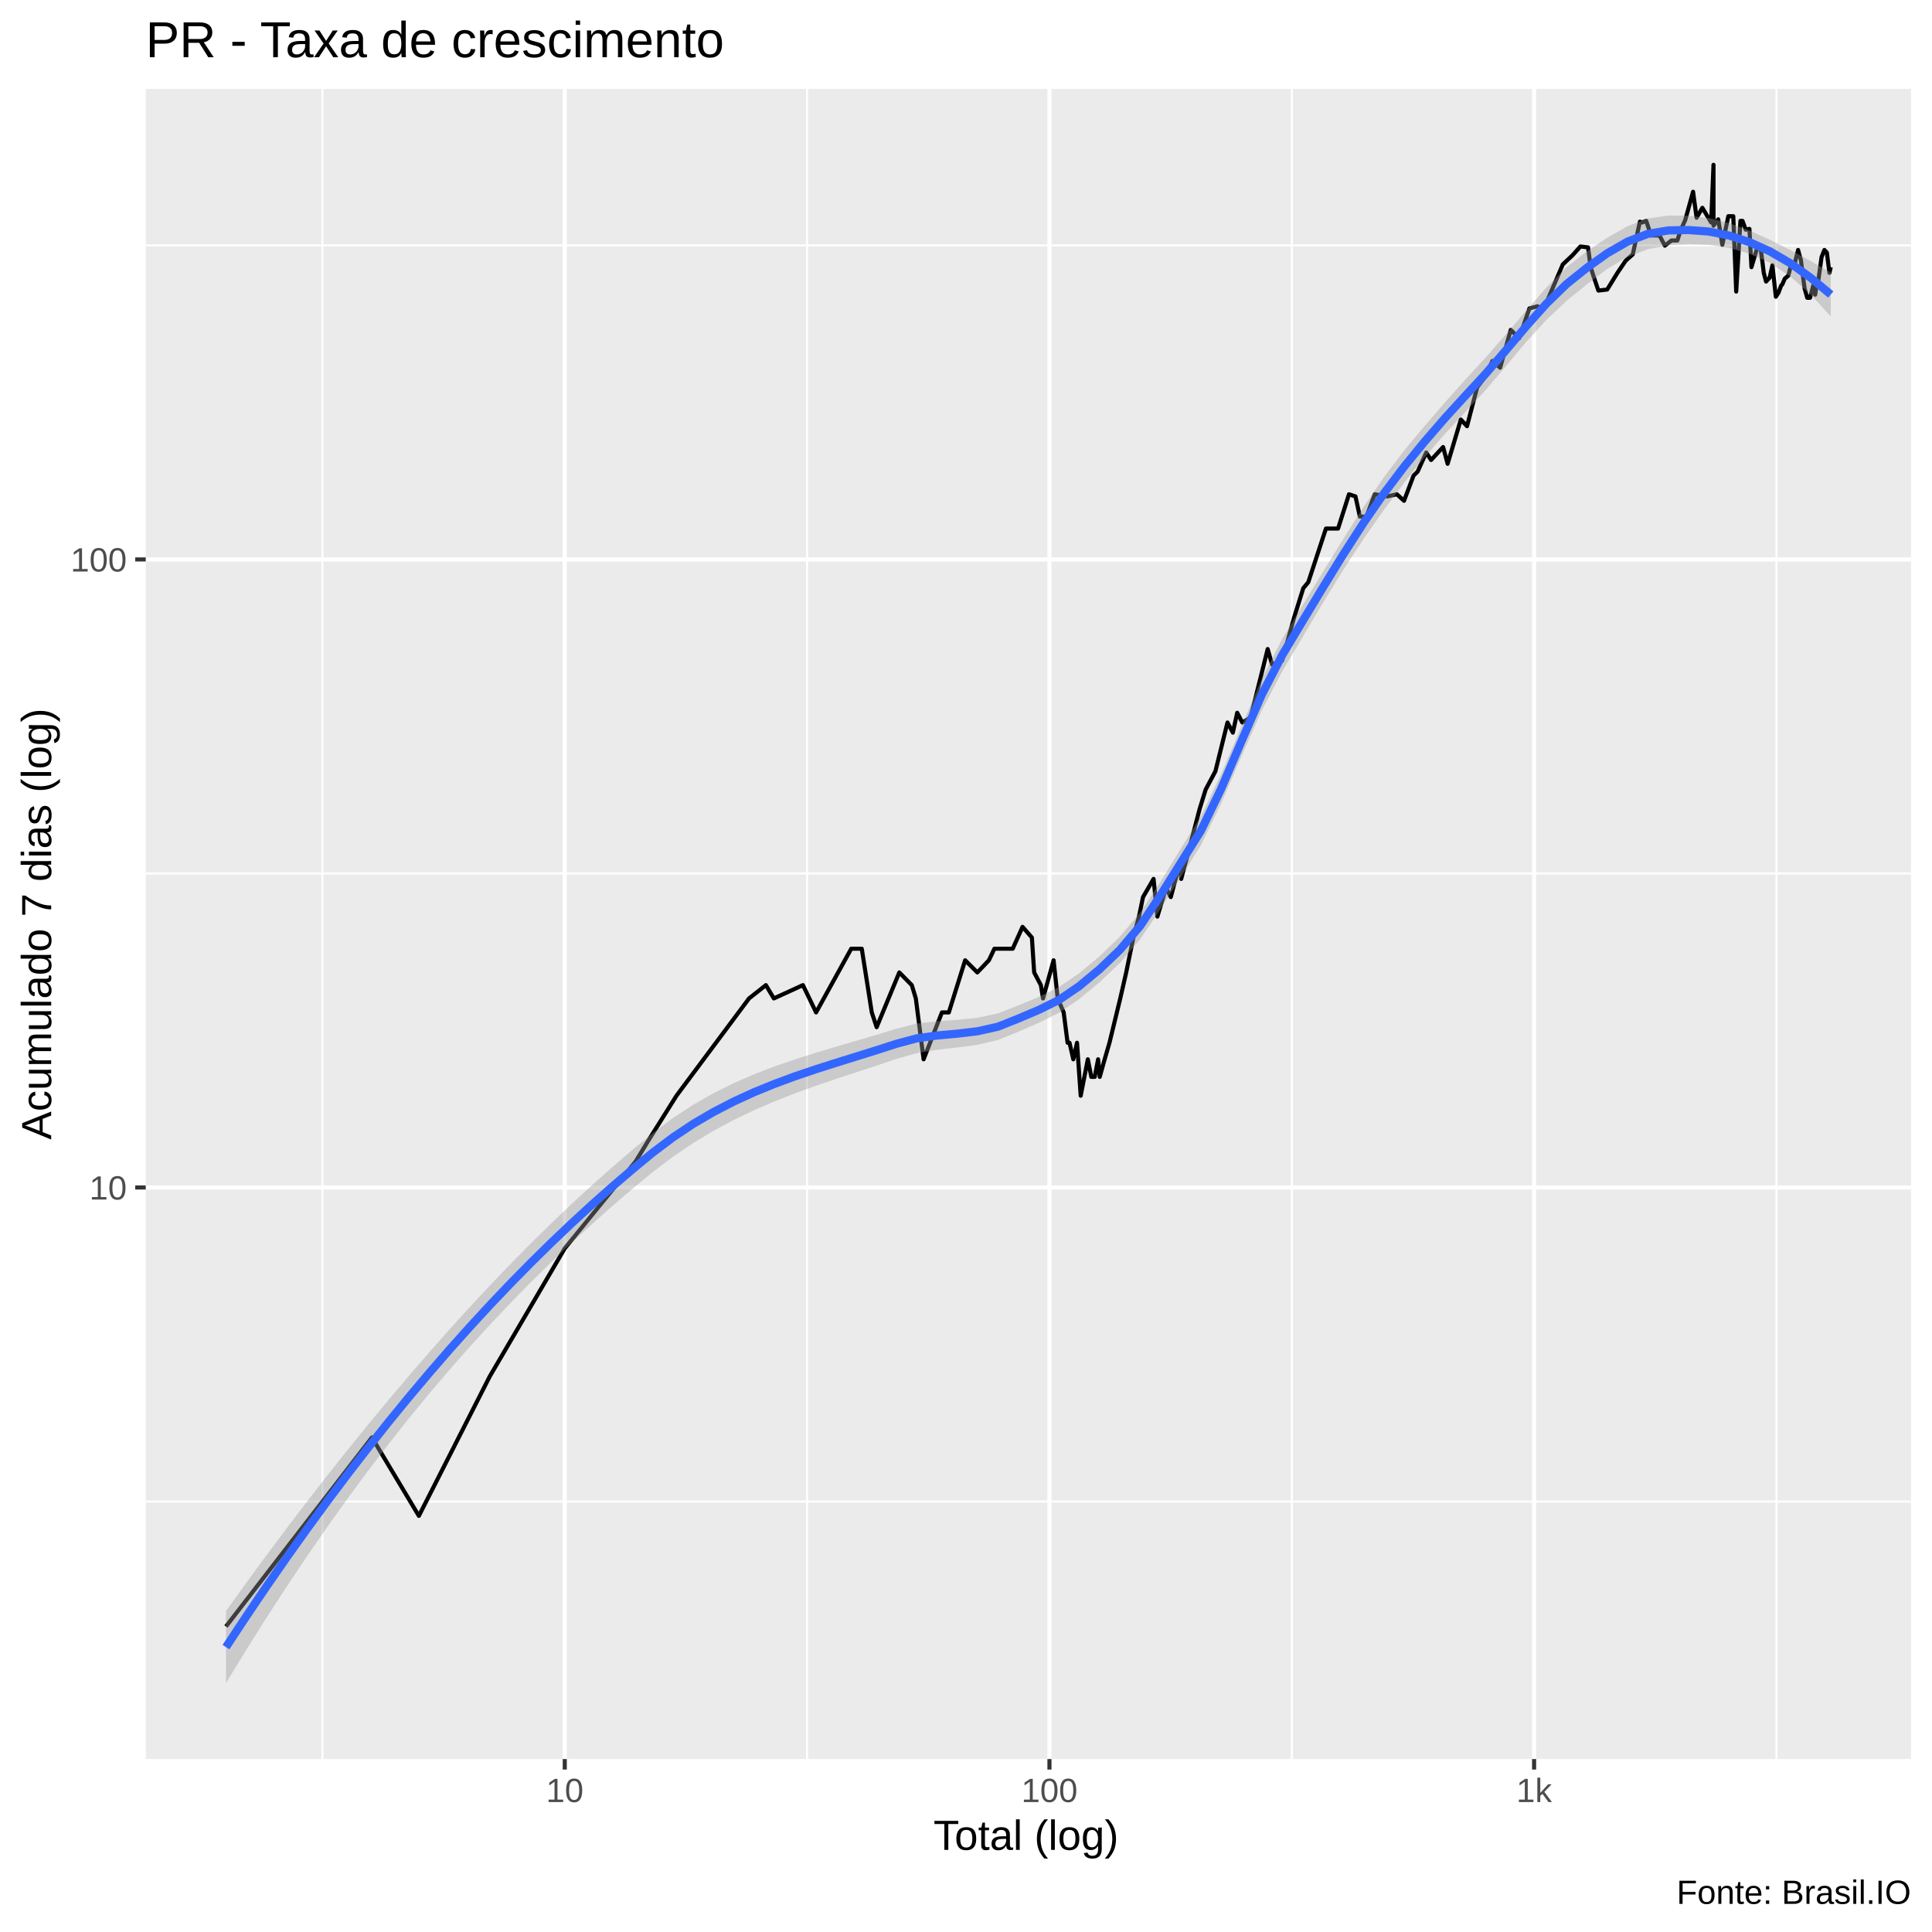
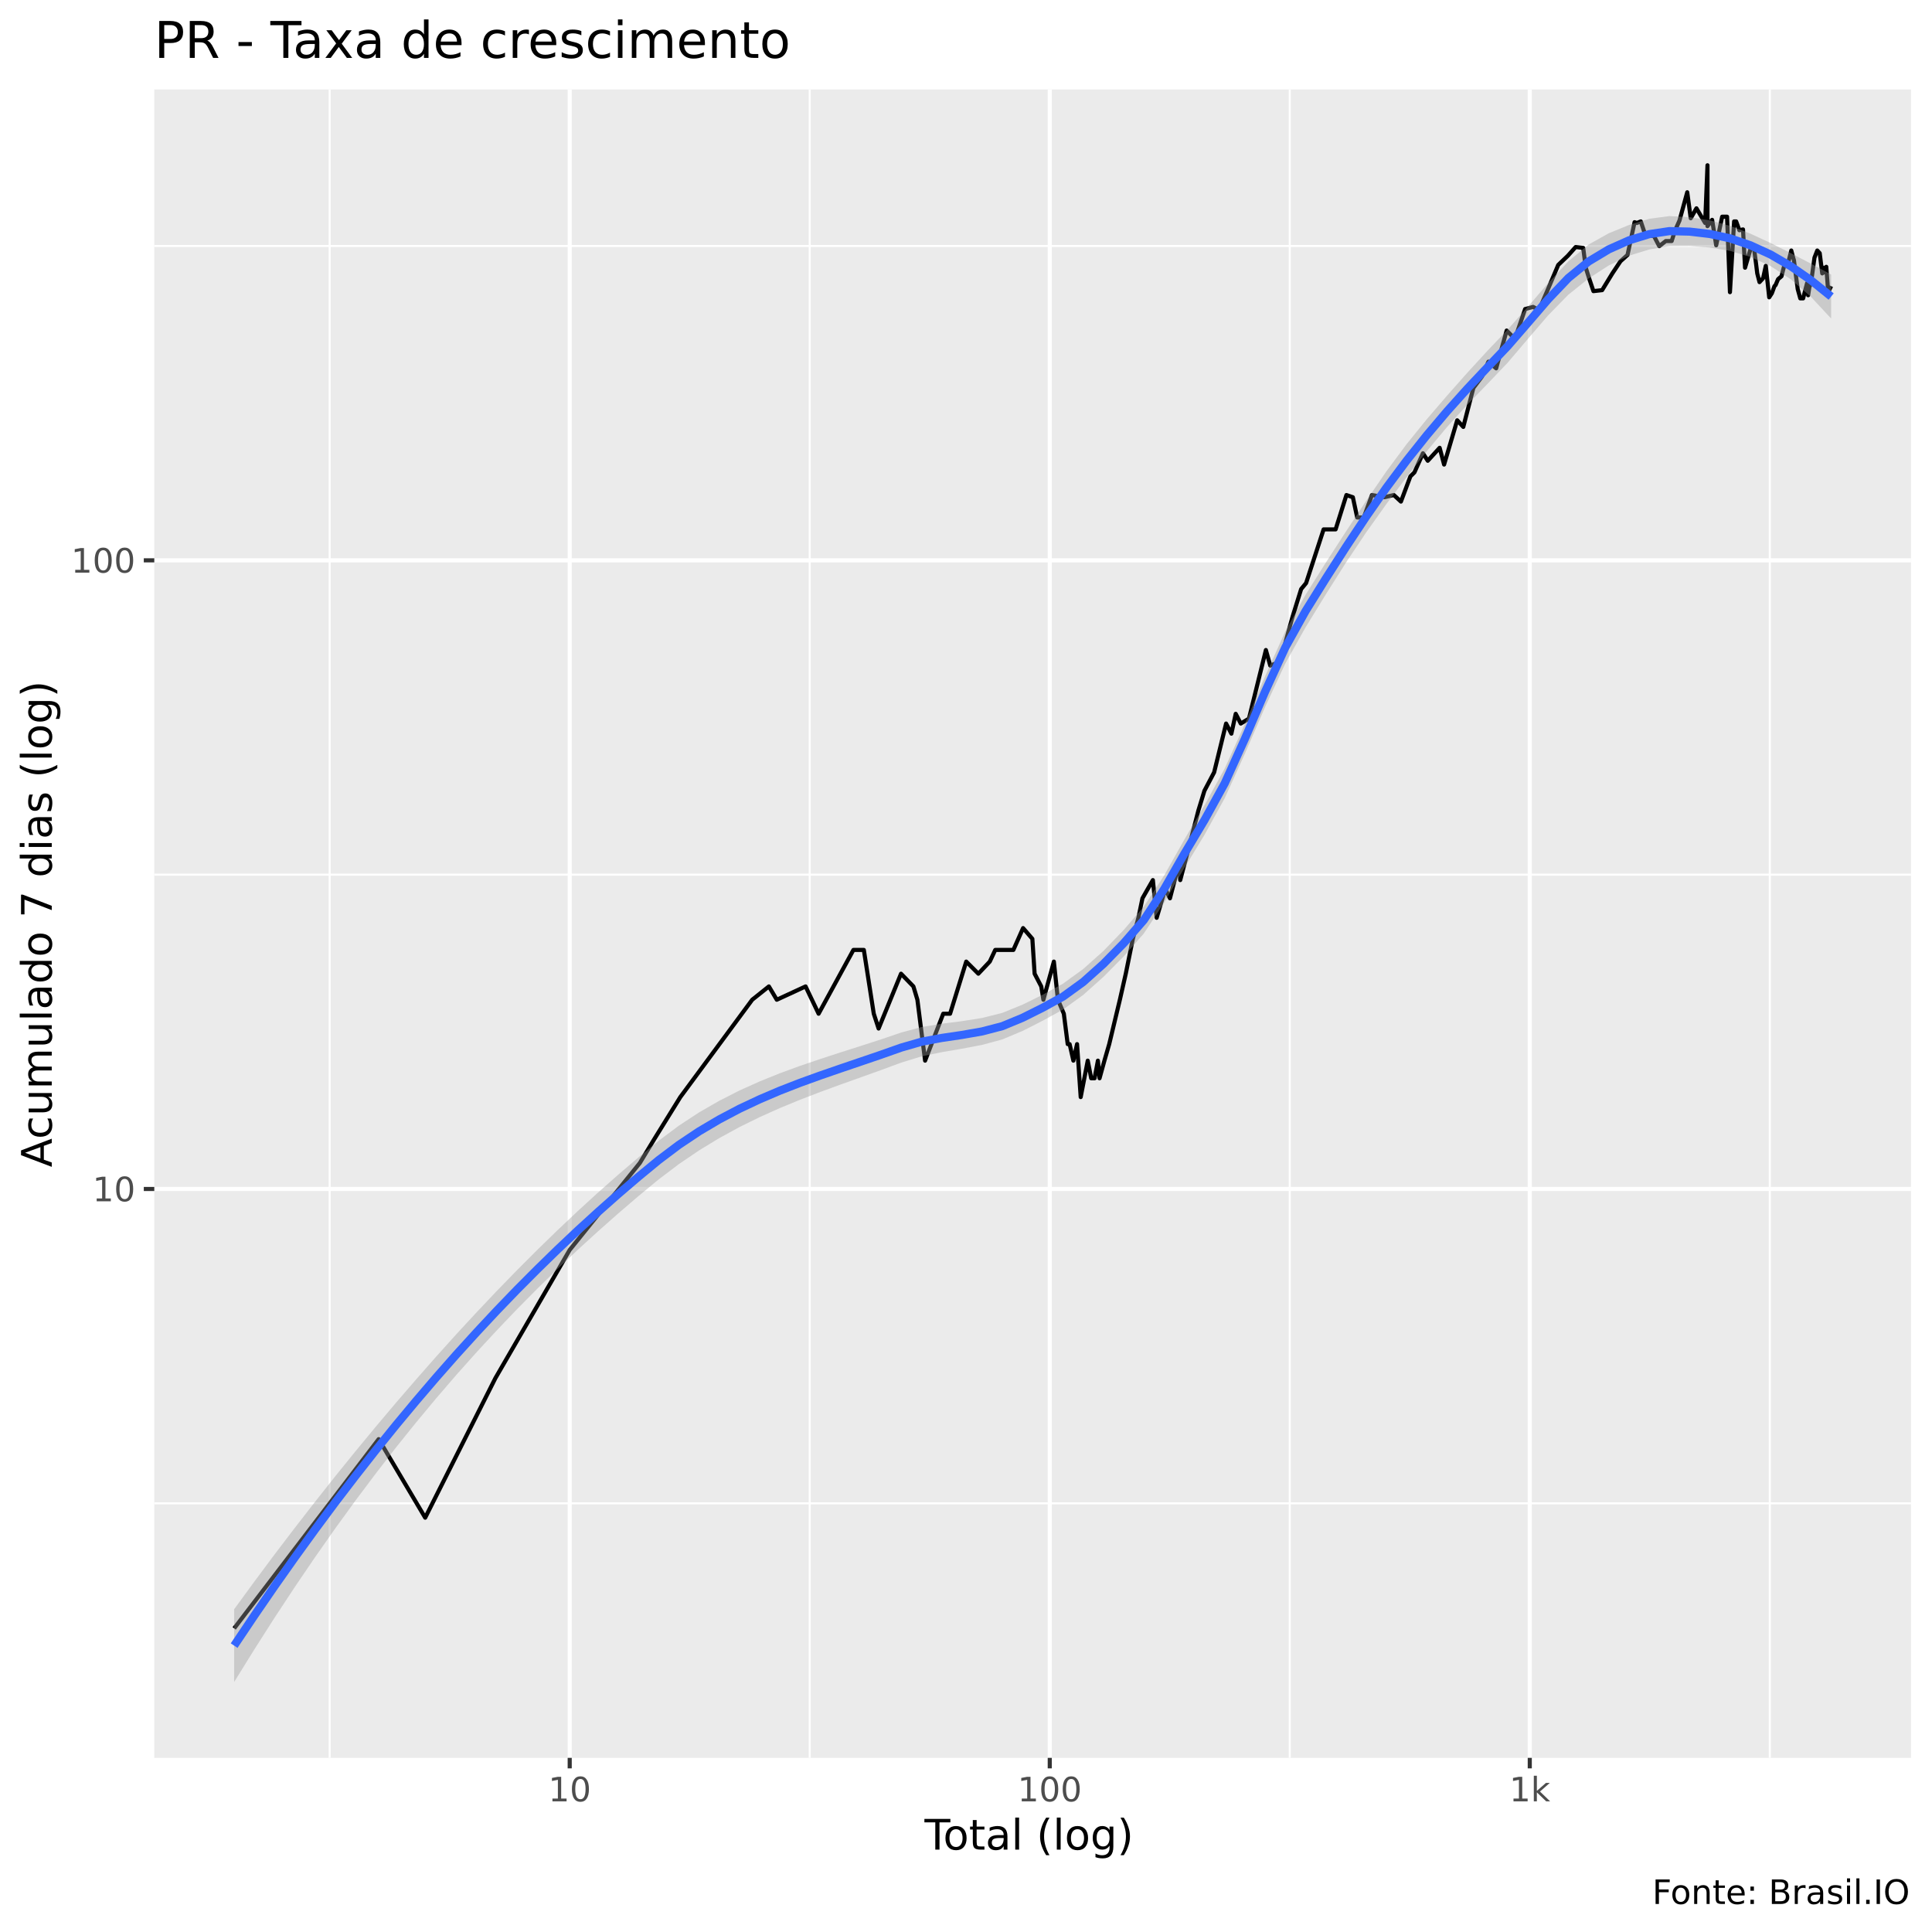
<svg xmlns="http://www.w3.org/2000/svg" viewBox="0 0 504.00 504.00">
  <defs>
    <style type="text/css">
    line, polyline, polygon, path, rect, circle {
      fill: none;
      stroke: #000000;
      stroke-linecap: round;
      stroke-linejoin: round;
      stroke-miterlimit: 10.00;
    }
  </style>
  </defs>
  <rect width="100%" height="100%" style="stroke: none; fill: #FFFFFF;" />
-   <rect x="-0" y="0.00" width="504.00" height="504.00" style="stroke-width: 1.07; stroke: #FFFFFF; fill: #FFFFFF;" />
+   <rect x="0" y="0.00" width="504.00" height="504.00" style="stroke-width: 1.07; stroke: #FFFFFF; fill: #FFFFFF;" />
  <defs>
-     <clipPath id="cpMzguMDJ8NDk4LjUyfDQ1OC44OHwyMy4xOQ==">
-       <rect x="38.02" y="23.19" width="460.50" height="435.69" />
+     <clipPath id="cpNDAuMjV8NDk4LjUyfDQ1OC41N3wyMy4zMw==">
+       <rect x="40.25" y="23.33" width="458.27" height="435.24" />
    </clipPath>
  </defs>
-   <rect x="38.02" y="23.19" width="460.50" height="435.69" style="stroke-width: 1.07; stroke: none; fill: #EBEBEB;" clip-path="url(#cpMzguMDJ8NDk4LjUyfDQ1OC44OHwyMy4xOQ==)" />
-   <polyline points="38.02,391.70 498.52,391.70 " style="stroke-width: 0.53; stroke: #FFFFFF; stroke-linecap: butt;" clip-path="url(#cpMzguMDJ8NDk4LjUyfDQ1OC44OHwyMy4xOQ==)" />
-   <polyline points="38.02,227.86 498.52,227.86 " style="stroke-width: 0.53; stroke: #FFFFFF; stroke-linecap: butt;" clip-path="url(#cpMzguMDJ8NDk4LjUyfDQ1OC44OHwyMy4xOQ==)" />
-   <polyline points="38.02,64.02 498.52,64.02 " style="stroke-width: 0.53; stroke: #FFFFFF; stroke-linecap: butt;" clip-path="url(#cpMzguMDJ8NDk4LjUyfDQ1OC44OHwyMy4xOQ==)" />
-   <polyline points="84.11,458.88 84.11,23.19 " style="stroke-width: 0.53; stroke: #FFFFFF; stroke-linecap: butt;" clip-path="url(#cpMzguMDJ8NDk4LjUyfDQ1OC44OHwyMy4xOQ==)" />
-   <polyline points="210.55,458.88 210.55,23.19 " style="stroke-width: 0.53; stroke: #FFFFFF; stroke-linecap: butt;" clip-path="url(#cpMzguMDJ8NDk4LjUyfDQ1OC44OHwyMy4xOQ==)" />
-   <polyline points="336.99,458.88 336.99,23.19 " style="stroke-width: 0.53; stroke: #FFFFFF; stroke-linecap: butt;" clip-path="url(#cpMzguMDJ8NDk4LjUyfDQ1OC44OHwyMy4xOQ==)" />
-   <polyline points="463.42,458.88 463.42,23.19 " style="stroke-width: 0.53; stroke: #FFFFFF; stroke-linecap: butt;" clip-path="url(#cpMzguMDJ8NDk4LjUyfDQ1OC44OHwyMy4xOQ==)" />
-   <polyline points="38.02,309.78 498.52,309.78 " style="stroke-width: 1.07; stroke: #FFFFFF; stroke-linecap: butt;" clip-path="url(#cpMzguMDJ8NDk4LjUyfDQ1OC44OHwyMy4xOQ==)" />
-   <polyline points="38.02,145.94 498.52,145.94 " style="stroke-width: 1.07; stroke: #FFFFFF; stroke-linecap: butt;" clip-path="url(#cpMzguMDJ8NDk4LjUyfDQ1OC44OHwyMy4xOQ==)" />
-   <polyline points="147.33,458.88 147.33,23.19 " style="stroke-width: 1.07; stroke: #FFFFFF; stroke-linecap: butt;" clip-path="url(#cpMzguMDJ8NDk4LjUyfDQ1OC44OHwyMy4xOQ==)" />
-   <polyline points="273.77,458.88 273.77,23.19 " style="stroke-width: 1.07; stroke: #FFFFFF; stroke-linecap: butt;" clip-path="url(#cpMzguMDJ8NDk4LjUyfDQ1OC44OHwyMy4xOQ==)" />
-   <polyline points="400.20,458.88 400.20,23.19 " style="stroke-width: 1.07; stroke: #FFFFFF; stroke-linecap: butt;" clip-path="url(#cpMzguMDJ8NDk4LjUyfDQ1OC44OHwyMy4xOQ==)" />
-   <polyline points="58.95,424.30 58.95,424.30 58.95,424.30 81.22,395.45 81.22,395.45 81.22,395.45 97.02,374.98 109.27,395.45 127.74,359.10 147.33,325.66 165.81,303.00 169.59,296.81 176.47,285.84 195.40,260.46 199.80,256.99 201.87,260.46 209.46,256.99 212.89,264.11 222.06,247.49 224.81,247.49 227.42,264.11 228.69,267.96 234.60,253.68 237.86,256.99 238.91,260.46 240.94,276.34 245.72,264.11 247.52,264.11 251.78,250.51 254.96,253.68 257.97,250.51 259.41,247.49 260.82,247.49 264.19,247.49 266.75,241.79 269.19,244.58 269.78,253.68 271.53,256.99 272.09,260.46 274.85,250.51 275.92,260.46 277.48,264.11 278.50,272.02 279.00,272.02 279.99,276.34 280.96,272.02 281.92,285.84 283.78,276.34 284.69,280.93 285.58,280.93 286.46,276.34 286.89,280.93 288.17,276.34 289.43,272.02 292.24,260.46 293.79,253.68 295.66,244.58 297.12,239.11 298.18,234.02 299.58,231.61 300.93,229.28 301.93,239.11 304.18,231.61 305.43,234.02 307.84,224.83 308.14,229.28 310.44,220.64 312.92,211.14 314.51,205.99 317.06,201.20 320.21,188.48 321.61,191.12 322.75,185.94 324.08,188.48 326.23,187.20 330.70,169.32 331.85,173.38 334.46,172.35 337.64,160.94 339.99,153.44 341.29,151.88 345.90,137.88 349.06,137.88 351.91,128.94 353.60,129.50 354.75,134.77 356.48,134.77 358.63,128.94 361.92,129.50 364.40,128.94 366.27,130.64 368.76,124.06 369.82,123.03 372.06,118.05 373.33,120.00 376.46,116.62 377.64,120.99 381.09,109.45 382.70,111.18 385.35,101.03 387.61,98.06 389.31,94.18 391.34,95.92 394.11,86.06 396.28,88.24 398.98,80.46 401.08,79.90 402.62,80.75 404.89,75.53 407.69,68.97 410.22,66.60 412.28,64.30 414.27,64.53 414.95,69.70 415.74,72.18 416.97,75.80 419.27,75.53 421.95,71.17 424.09,68.01 425.94,66.36 427.80,57.83 428.40,58.04 429.44,57.62 430.71,61.42 432.91,61.42 434.31,64.08 436.02,62.74 437.57,62.74 438.40,60.13 439.62,57.42 441.67,50.02 442.59,56.80 444.09,54.21 446.39,58.04 447.00,42.99 447.00,58.87 448.23,57.21 449.30,63.85 450.87,56.40 452.16,56.40 452.92,76.06 454.03,57.62 454.56,57.62 455.41,59.92 456.37,59.71 456.90,69.70 458.50,64.30 459.20,64.08 459.81,68.73 460.11,71.17 460.71,73.45 461.65,72.43 462.37,69.21 463.26,77.41 463.97,76.33 464.65,74.48 464.94,74.22 465.60,72.68 466.51,71.92 467.39,68.49 468.19,68.73 469.07,65.21 469.57,67.07 469.79,67.77 470.19,70.93 470.77,75.27 471.45,77.68 472.19,77.68 473.23,73.71 473.52,76.87 473.84,74.74 474.27,73.71 475.19,67.07 475.93,65.21 476.57,65.90 477.24,71.17 477.59,69.70 " style="stroke-width: 1.07; stroke-linecap: butt;" clip-path="url(#cpMzguMDJ8NDk4LjUyfDQ1OC44OHwyMy4xOQ==)" />
-   <polygon points="58.95,420.28 64.25,412.90 69.55,405.67 74.85,398.58 80.15,391.63 85.45,384.81 90.75,378.14 96.05,371.60 101.35,365.20 106.65,358.94 111.95,352.81 117.24,346.83 122.54,340.99 127.84,335.31 133.14,329.77 138.44,324.40 143.74,319.19 149.04,314.14 154.34,309.26 159.64,304.55 164.94,300.00 170.24,295.64 175.54,291.67 180.83,288.20 186.13,285.18 191.43,282.55 196.73,280.24 202.03,278.20 207.33,276.37 212.63,274.69 217.93,273.10 223.23,271.55 228.53,269.99 233.83,268.36 239.13,267.03 244.43,266.40 249.72,266.04 255.02,265.50 260.32,264.37 265.62,262.30 270.92,260.10 276.22,257.51 281.52,253.89 286.82,249.49 292.12,244.36 297.42,238.09 302.72,230.06 308.02,221.41 313.31,212.87 318.61,201.86 323.91,189.35 329.21,176.99 334.51,166.62 339.81,157.88 345.11,149.20 350.41,140.61 355.71,132.25 361.01,124.47 366.31,117.52 371.61,111.14 376.90,105.03 382.20,99.08 387.50,93.32 392.80,87.29 398.10,81.07 403.40,75.00 408.70,69.68 414.00,65.54 419.30,62.00 424.60,58.99 429.90,56.99 435.20,56.22 440.49,56.28 445.79,56.90 451.09,58.21 456.39,60.15 461.69,62.54 466.99,65.20 472.29,68.05 477.59,71.09 477.59,82.57 472.29,76.77 466.99,72.09 461.69,68.59 456.39,66.19 451.09,64.69 445.79,63.90 440.49,63.74 435.20,63.99 429.90,65.01 424.60,67.02 419.30,70.13 414.00,74.15 408.70,78.46 403.40,83.45 398.10,89.26 392.80,95.57 387.50,101.83 382.20,107.54 376.90,113.23 371.61,119.32 366.31,125.93 361.01,133.02 355.71,140.58 350.41,148.67 345.11,157.27 339.81,166.19 334.51,175.10 329.21,185.23 323.91,197.18 318.61,209.47 313.31,220.43 308.02,228.83 302.72,237.15 297.42,245.04 292.12,251.25 286.82,256.25 281.52,260.63 276.22,264.24 270.92,266.86 265.62,269.16 260.32,271.30 255.02,272.55 249.72,273.26 244.43,273.85 239.13,274.73 233.83,276.24 228.53,278.03 223.23,279.77 217.93,281.51 212.63,283.32 207.33,285.24 202.03,287.32 196.73,289.61 191.43,292.15 186.13,294.99 180.83,298.18 175.54,301.77 170.24,305.79 164.94,310.17 159.64,314.71 154.34,319.41 149.04,324.28 143.74,329.32 138.44,334.54 133.14,339.95 127.84,345.55 122.54,351.35 117.24,357.36 111.95,363.59 106.65,370.04 101.35,376.73 96.05,383.65 90.75,390.82 85.45,398.23 80.15,405.89 74.85,413.81 69.55,421.97 64.25,430.40 58.95,439.07 " style="stroke-width: 0.00; stroke: none; fill: #999999; fill-opacity: 0.40;" clip-path="url(#cpMzguMDJ8NDk4LjUyfDQ1OC44OHwyMy4xOQ==)" />
-   <polyline points="58.95,420.28 64.25,412.90 69.55,405.67 74.85,398.58 80.15,391.63 85.45,384.81 90.75,378.14 96.05,371.60 101.35,365.20 106.65,358.94 111.95,352.81 117.24,346.83 122.54,340.99 127.84,335.31 133.14,329.77 138.44,324.40 143.74,319.19 149.04,314.14 154.34,309.26 159.64,304.55 164.94,300.00 170.24,295.64 175.54,291.67 180.83,288.20 186.13,285.18 191.43,282.55 196.73,280.24 202.03,278.20 207.33,276.37 212.63,274.69 217.93,273.10 223.23,271.55 228.53,269.99 233.83,268.36 239.13,267.03 244.43,266.40 249.72,266.04 255.02,265.50 260.32,264.37 265.62,262.30 270.92,260.10 276.22,257.51 281.52,253.89 286.82,249.49 292.12,244.36 297.42,238.09 302.72,230.06 308.02,221.41 313.31,212.87 318.61,201.86 323.91,189.35 329.21,176.99 334.51,166.62 339.81,157.88 345.11,149.20 350.41,140.61 355.71,132.25 361.01,124.47 366.31,117.52 371.61,111.14 376.90,105.03 382.20,99.08 387.50,93.32 392.80,87.29 398.10,81.07 403.40,75.00 408.70,69.68 414.00,65.54 419.30,62.00 424.60,58.99 429.90,56.99 435.20,56.22 440.49,56.28 445.79,56.90 451.09,58.21 456.39,60.15 461.69,62.54 466.99,65.20 472.29,68.05 477.59,71.09 " style="stroke-width: 2.13; stroke: none;" clip-path="url(#cpMzguMDJ8NDk4LjUyfDQ1OC44OHwyMy4xOQ==)" />
-   <polyline points="477.59,82.57 472.29,76.77 466.99,72.09 461.69,68.59 456.39,66.19 451.09,64.69 445.79,63.90 440.49,63.74 435.20,63.99 429.90,65.01 424.60,67.02 419.30,70.13 414.00,74.15 408.70,78.46 403.40,83.45 398.10,89.26 392.80,95.57 387.50,101.83 382.20,107.54 376.90,113.23 371.61,119.32 366.31,125.93 361.01,133.02 355.71,140.58 350.41,148.67 345.11,157.27 339.81,166.19 334.51,175.10 329.21,185.23 323.91,197.18 318.61,209.47 313.31,220.43 308.02,228.83 302.72,237.15 297.42,245.04 292.12,251.25 286.82,256.25 281.52,260.63 276.22,264.24 270.92,266.86 265.62,269.16 260.32,271.30 255.02,272.55 249.72,273.26 244.43,273.85 239.13,274.73 233.83,276.24 228.53,278.03 223.23,279.77 217.93,281.51 212.63,283.32 207.33,285.24 202.03,287.32 196.73,289.61 191.43,292.15 186.13,294.99 180.83,298.18 175.54,301.77 170.24,305.79 164.94,310.17 159.64,314.71 154.34,319.41 149.04,324.28 143.74,329.32 138.44,334.54 133.14,339.95 127.84,345.55 122.54,351.35 117.24,357.36 111.95,363.59 106.65,370.04 101.35,376.73 96.05,383.65 90.75,390.82 85.45,398.23 80.15,405.89 74.85,413.81 69.55,421.97 64.25,430.40 58.95,439.07 " style="stroke-width: 2.13; stroke: none;" clip-path="url(#cpMzguMDJ8NDk4LjUyfDQ1OC44OHwyMy4xOQ==)" />
-   <polyline points="58.95,429.68 64.25,421.65 69.55,413.82 74.85,406.19 80.15,398.76 85.45,391.52 90.75,384.48 96.05,377.63 101.35,370.96 106.65,364.49 111.95,358.20 117.24,352.10 122.54,346.17 127.84,340.43 133.14,334.86 138.44,329.47 143.74,324.25 149.04,319.21 154.34,314.33 159.64,309.63 164.94,305.09 170.24,300.71 175.54,296.72 180.83,293.19 186.13,290.09 191.43,287.35 196.73,284.92 202.03,282.76 207.33,280.80 212.63,279.00 217.93,277.31 223.23,275.66 228.53,274.01 233.83,272.30 239.13,270.88 244.43,270.13 249.72,269.65 255.02,269.02 260.32,267.84 265.62,265.73 270.92,263.48 276.22,260.88 281.52,257.26 286.82,252.87 292.12,247.81 297.42,241.57 302.72,233.60 308.02,225.12 313.31,216.65 318.61,205.67 323.91,193.26 329.21,181.11 334.51,170.86 339.81,162.04 345.11,153.24 350.41,144.64 355.71,136.41 361.01,128.74 366.31,121.73 371.61,115.23 376.90,109.13 382.20,103.31 387.50,97.57 392.80,91.43 398.10,85.16 403.40,79.23 408.70,74.07 414.00,69.84 419.30,66.06 424.60,63.01 429.90,61.00 435.20,60.11 440.49,60.01 445.79,60.40 451.09,61.45 456.39,63.17 461.69,65.56 466.99,68.64 472.29,72.41 477.59,76.83 " style="stroke-width: 2.13; stroke: #3366FF; stroke-linecap: butt;" clip-path="url(#cpMzguMDJ8NDk4LjUyfDQ1OC44OHwyMy4xOQ==)" />
+   <rect x="40.25" y="23.33" width="458.27" height="435.24" style="stroke-width: 1.07; stroke: none; fill: #EBEBEB;" clip-path="url(#cpNDAuMjV8NDk4LjUyfDQ1OC41N3wyMy4zMw==)" />
+   <polyline points="40.25,392.17 498.52,392.17 " style="stroke-width: 0.53; stroke: #FFFFFF; stroke-linecap: butt;" clip-path="url(#cpNDAuMjV8NDk4LjUyfDQ1OC41N3wyMy4zMw==)" />
+   <polyline points="40.25,228.17 498.52,228.17 " style="stroke-width: 0.53; stroke: #FFFFFF; stroke-linecap: butt;" clip-path="url(#cpNDAuMjV8NDk4LjUyfDQ1OC41N3wyMy4zMw==)" />
+   <polyline points="40.25,64.17 498.52,64.17 " style="stroke-width: 0.53; stroke: #FFFFFF; stroke-linecap: butt;" clip-path="url(#cpNDAuMjV8NDk4LjUyfDQ1OC41N3wyMy4zMw==)" />
+   <polyline points="86.00,458.57 86.00,23.33 " style="stroke-width: 0.53; stroke: #FFFFFF; stroke-linecap: butt;" clip-path="url(#cpNDAuMjV8NDk4LjUyfDQ1OC41N3wyMy4zMw==)" />
+   <polyline points="211.23,458.57 211.23,23.33 " style="stroke-width: 0.53; stroke: #FFFFFF; stroke-linecap: butt;" clip-path="url(#cpNDAuMjV8NDk4LjUyfDQ1OC41N3wyMy4zMw==)" />
+   <polyline points="336.46,458.57 336.46,23.33 " style="stroke-width: 0.53; stroke: #FFFFFF; stroke-linecap: butt;" clip-path="url(#cpNDAuMjV8NDk4LjUyfDQ1OC41N3wyMy4zMw==)" />
+   <polyline points="461.69,458.57 461.69,23.33 " style="stroke-width: 0.53; stroke: #FFFFFF; stroke-linecap: butt;" clip-path="url(#cpNDAuMjV8NDk4LjUyfDQ1OC41N3wyMy4zMw==)" />
+   <polyline points="40.25,310.17 498.52,310.17 " style="stroke-width: 1.07; stroke: #FFFFFF; stroke-linecap: butt;" clip-path="url(#cpNDAuMjV8NDk4LjUyfDQ1OC41N3wyMy4zMw==)" />
+   <polyline points="40.25,146.17 498.52,146.17 " style="stroke-width: 1.07; stroke: #FFFFFF; stroke-linecap: butt;" clip-path="url(#cpNDAuMjV8NDk4LjUyfDQ1OC41N3wyMy4zMw==)" />
+   <polyline points="148.62,458.57 148.62,23.33 " style="stroke-width: 1.07; stroke: #FFFFFF; stroke-linecap: butt;" clip-path="url(#cpNDAuMjV8NDk4LjUyfDQ1OC41N3wyMy4zMw==)" />
+   <polyline points="273.85,458.57 273.85,23.33 " style="stroke-width: 1.07; stroke: #FFFFFF; stroke-linecap: butt;" clip-path="url(#cpNDAuMjV8NDk4LjUyfDQ1OC41N3wyMy4zMw==)" />
+   <polyline points="399.07,458.57 399.07,23.33 " style="stroke-width: 1.07; stroke: #FFFFFF; stroke-linecap: butt;" clip-path="url(#cpNDAuMjV8NDk4LjUyfDQ1OC41N3wyMy4zMw==)" />
+   <polyline points="61.08,424.80 61.08,424.80 61.08,424.80 83.14,395.92 83.14,395.92 83.14,395.92 98.78,375.43 110.92,395.92 129.22,359.54 148.62,326.06 166.92,303.38 170.67,297.18 177.47,286.20 196.23,260.80 200.58,257.33 202.64,260.80 210.15,257.33 213.55,264.45 222.63,247.81 225.35,247.81 227.94,264.45 229.20,268.31 235.05,254.01 238.28,257.33 239.32,260.80 241.33,276.69 246.06,264.45 247.85,264.45 252.06,250.85 255.22,254.01 258.20,250.85 259.63,247.81 261.03,247.81 264.36,247.81 266.89,242.11 269.31,244.91 269.90,254.01 271.63,257.33 272.19,260.80 274.92,250.85 275.98,260.80 277.52,264.45 278.53,272.38 279.03,272.38 280.01,276.69 280.97,272.38 281.92,286.20 283.76,276.69 284.66,281.29 285.54,281.29 286.41,276.69 286.84,281.29 288.11,276.69 289.36,272.38 292.14,260.80 293.68,254.01 295.53,244.91 296.97,239.43 298.03,234.34 299.41,231.92 300.75,229.59 301.74,239.43 303.97,231.92 305.21,234.34 307.60,225.13 307.89,229.59 310.17,220.94 312.62,211.43 314.20,206.28 316.73,201.48 319.85,188.75 321.23,191.39 322.36,186.21 323.68,188.75 325.81,187.47 330.23,169.57 331.37,173.64 333.96,172.60 337.10,161.18 339.43,153.67 340.72,152.11 345.29,138.10 348.42,138.10 351.24,129.14 352.92,129.71 354.05,134.99 355.77,134.99 357.90,129.14 361.16,129.71 363.61,129.14 365.46,130.85 367.93,124.27 368.98,123.23 371.20,118.25 372.46,120.20 375.56,116.82 376.72,121.19 380.14,109.64 381.73,111.37 384.36,101.21 386.60,98.24 388.28,94.35 390.30,96.09 393.04,86.23 395.19,88.41 397.86,80.62 399.94,80.06 401.47,80.91 403.71,75.69 406.49,69.12 408.99,66.74 411.04,64.44 413.01,64.67 413.68,69.84 414.46,72.33 415.68,75.95 417.95,75.69 420.62,71.32 422.73,68.16 424.57,66.51 426.41,57.96 427.00,58.17 428.03,57.76 429.29,61.56 431.46,61.56 432.85,64.22 434.55,62.88 436.09,62.88 436.91,60.27 438.12,57.55 440.15,50.15 441.06,56.94 442.55,54.34 444.82,58.17 445.43,43.11 445.43,59.00 446.64,57.35 447.70,63.99 449.26,56.53 450.54,56.53 451.29,76.22 452.38,57.76 452.91,57.76 453.75,60.06 454.70,59.85 455.23,69.84 456.81,64.44 457.50,64.22 458.11,68.88 458.41,71.32 459.00,73.60 459.94,72.58 460.64,69.36 461.53,77.57 462.23,76.49 462.91,74.64 463.19,74.38 463.84,72.83 464.74,72.07 465.62,68.64 466.41,68.88 467.29,65.35 467.78,67.21 467.99,67.92 468.39,71.07 468.97,75.42 469.64,77.84 470.38,77.84 471.41,73.86 471.69,77.02 472.01,74.90 472.43,73.86 473.34,67.21 474.07,65.35 474.71,66.05 475.37,71.32 475.72,69.84 475.95,71.07 476.42,69.60 476.93,76.22 477.69,74.64 " style="stroke-width: 1.07; stroke-linecap: butt;" clip-path="url(#cpNDAuMjV8NDk4LjUyfDQ1OC41N3wyMy4zMw==)" />
+   <polygon points="61.08,419.80 66.36,412.58 71.63,405.50 76.91,398.57 82.18,391.78 87.45,385.12 92.73,378.60 98.00,372.22 103.27,365.97 108.55,359.85 113.82,353.86 119.09,348.01 124.37,342.30 129.64,336.73 134.91,331.31 140.19,326.03 145.46,320.90 150.73,315.93 156.01,311.10 161.28,306.44 166.55,301.93 171.83,297.58 177.10,293.65 182.37,290.19 187.65,287.15 192.92,284.47 198.20,282.10 203.47,279.97 208.74,278.04 214.02,276.25 219.29,274.53 224.56,272.85 229.84,271.14 235.11,269.35 240.38,267.93 245.66,267.06 250.93,266.39 256.20,265.56 261.48,264.23 266.75,262.08 272.02,259.49 277.30,256.61 282.57,252.79 287.84,248.08 293.12,242.62 298.39,236.49 303.67,228.42 308.94,219.05 314.21,210.08 319.49,200.48 324.76,188.82 330.03,176.41 335.31,164.69 340.58,155.16 345.85,146.80 351.13,138.64 356.40,130.65 361.67,122.96 366.95,115.85 372.22,109.35 377.49,103.21 382.77,97.25 388.04,91.50 393.31,85.97 398.59,80.00 403.86,73.87 409.13,68.19 414.41,63.80 419.68,60.85 424.96,58.69 430.23,57.07 435.50,56.37 440.78,56.66 446.05,57.49 451.32,58.91 456.60,60.94 461.87,63.38 467.14,66.03 472.42,68.78 477.69,71.61 477.69,83.10 472.42,77.44 467.14,72.84 461.87,69.40 456.60,67.02 451.32,65.45 446.05,64.58 440.78,64.18 435.50,64.21 430.23,65.08 424.96,66.70 419.68,69.25 414.41,72.65 409.13,76.88 403.86,82.27 398.59,88.40 393.31,94.61 388.04,100.14 382.77,105.58 377.49,111.39 372.22,117.70 366.95,124.45 361.67,131.48 356.40,138.88 351.13,146.75 345.85,155.08 340.58,163.65 335.31,173.06 330.03,184.42 324.76,196.59 319.49,208.22 314.21,217.80 308.94,226.47 303.67,235.53 298.39,243.52 293.12,249.53 287.84,254.85 282.57,259.55 277.30,263.37 272.02,266.27 266.75,268.94 261.48,271.15 256.20,272.58 250.93,273.58 245.66,274.48 240.38,275.58 235.11,277.20 229.84,279.15 224.56,281.04 219.29,282.92 214.02,284.85 208.74,286.88 203.47,289.05 198.20,291.41 192.92,294.01 187.65,296.89 182.37,300.10 177.10,303.68 171.83,307.67 166.55,312.03 161.28,316.55 156.01,321.21 150.73,326.03 145.46,331.01 140.19,336.16 134.91,341.49 129.64,347.01 124.37,352.71 119.09,358.62 113.82,364.74 108.55,371.08 103.27,377.64 98.00,384.43 92.73,391.46 87.45,398.73 82.18,406.24 76.91,414.00 71.63,422.01 66.36,430.27 61.08,438.79 " style="stroke-width: 0.00; stroke: none; fill: #999999; fill-opacity: 0.40;" clip-path="url(#cpNDAuMjV8NDk4LjUyfDQ1OC41N3wyMy4zMw==)" />
+   <polyline points="61.08,419.80 66.36,412.58 71.63,405.50 76.91,398.57 82.18,391.78 87.45,385.12 92.73,378.60 98.00,372.22 103.27,365.97 108.55,359.85 113.82,353.86 119.09,348.01 124.37,342.30 129.64,336.73 134.91,331.31 140.19,326.03 145.46,320.90 150.73,315.93 156.01,311.10 161.28,306.44 166.55,301.93 171.83,297.58 177.10,293.65 182.37,290.19 187.65,287.15 192.92,284.47 198.20,282.10 203.47,279.97 208.74,278.04 214.02,276.25 219.29,274.53 224.56,272.85 229.84,271.14 235.11,269.35 240.38,267.93 245.66,267.06 250.93,266.39 256.20,265.56 261.48,264.23 266.75,262.08 272.02,259.49 277.30,256.61 282.57,252.79 287.84,248.08 293.12,242.62 298.39,236.49 303.67,228.42 308.94,219.05 314.21,210.08 319.49,200.48 324.76,188.82 330.03,176.41 335.31,164.69 340.58,155.16 345.85,146.80 351.13,138.64 356.40,130.65 361.67,122.96 366.95,115.85 372.22,109.35 377.49,103.21 382.77,97.25 388.04,91.50 393.31,85.97 398.59,80.00 403.86,73.87 409.13,68.19 414.41,63.80 419.68,60.85 424.96,58.69 430.23,57.07 435.50,56.37 440.78,56.66 446.05,57.49 451.32,58.91 456.60,60.94 461.87,63.38 467.14,66.03 472.42,68.78 477.69,71.61 " style="stroke-width: 2.13; stroke: none;" clip-path="url(#cpNDAuMjV8NDk4LjUyfDQ1OC41N3wyMy4zMw==)" />
+   <polyline points="477.69,83.10 472.42,77.44 467.14,72.84 461.87,69.40 456.60,67.02 451.32,65.45 446.05,64.58 440.78,64.18 435.50,64.21 430.23,65.08 424.96,66.70 419.68,69.25 414.41,72.65 409.13,76.88 403.86,82.27 398.59,88.40 393.31,94.61 388.04,100.14 382.77,105.58 377.49,111.39 372.22,117.70 366.95,124.45 361.67,131.48 356.40,138.88 351.13,146.75 345.85,155.08 340.58,163.65 335.31,173.06 330.03,184.42 324.76,196.59 319.49,208.22 314.21,217.80 308.94,226.47 303.67,235.53 298.39,243.52 293.12,249.53 287.84,254.85 282.57,259.55 277.30,263.37 272.02,266.27 266.75,268.94 261.48,271.15 256.20,272.58 250.93,273.58 245.66,274.48 240.38,275.58 235.11,277.20 229.84,279.15 224.56,281.04 219.29,282.92 214.02,284.85 208.74,286.88 203.47,289.05 198.20,291.41 192.92,294.01 187.65,296.89 182.37,300.10 177.10,303.68 171.83,307.67 166.55,312.03 161.28,316.55 156.01,321.21 150.73,326.03 145.46,331.01 140.19,336.16 134.91,341.49 129.64,347.01 124.37,352.71 119.09,358.62 113.82,364.74 108.55,371.08 103.27,377.64 98.00,384.43 92.73,391.46 87.45,398.73 82.18,406.24 76.91,414.00 71.63,422.01 66.36,430.27 61.08,438.79 " style="stroke-width: 2.13; stroke: none;" clip-path="url(#cpNDAuMjV8NDk4LjUyfDQ1OC41N3wyMy4zMw==)" />
+   <polyline points="61.08,429.29 66.36,421.42 71.63,413.76 76.91,406.28 82.18,399.01 87.45,391.92 92.73,385.03 98.00,378.32 103.27,371.80 108.55,365.46 113.82,359.30 119.09,353.32 124.37,347.51 129.64,341.87 134.91,336.40 140.19,331.10 145.46,325.96 150.73,320.98 156.01,316.16 161.28,311.49 166.55,306.98 171.83,302.63 177.10,298.66 182.37,295.14 187.65,292.02 192.92,289.24 198.20,286.76 203.47,284.51 208.74,282.46 214.02,280.55 219.29,278.73 224.56,276.94 229.84,275.14 235.11,273.28 240.38,271.76 245.66,270.77 250.93,269.99 256.20,269.07 261.48,267.69 266.75,265.51 272.02,262.88 277.30,259.99 282.57,256.17 287.84,251.46 293.12,246.08 298.39,240.01 303.67,231.97 308.94,222.76 314.21,213.94 319.49,204.35 324.76,192.71 330.03,180.41 335.31,168.87 340.58,159.41 345.85,150.94 351.13,142.70 356.40,134.76 361.67,127.22 366.95,120.15 372.22,113.53 377.49,107.30 382.77,101.41 388.04,95.82 393.31,90.29 398.59,84.20 403.86,78.07 409.13,72.53 414.41,68.22 419.68,65.05 424.96,62.70 430.23,61.08 435.50,60.29 440.78,60.42 446.05,61.04 451.32,62.18 456.60,63.98 461.87,66.39 467.14,69.44 472.42,73.11 477.69,77.36 " style="stroke-width: 2.13; stroke: #3366FF; stroke-linecap: butt;" clip-path="url(#cpNDAuMjV8NDk4LjUyfDQ1OC41N3wyMy4zMw==)" />
  <defs>
    <clipPath id="cpMC4wMHw1MDQuMDB8NTA0LjAwfDAuMDA=">
      <rect x="0.00" y="0.00" width="504.00" height="504.00" />
    </clipPath>
  </defs>
  <g clip-path="url(#cpMC4wMHw1MDQuMDB8NTA0LjAwfDAuMDA=)">
-     <text x="23.30" y="312.93" style="font-size: 8.80px; fill: #4D4D4D; font-family: Arial;" textLength="9.79px" lengthAdjust="spacingAndGlyphs">10</text>
+     <text x="24.13" y="313.38" style="font-size: 8.80px; fill: #4D4D4D; font-family: DejaVu Sans;" textLength="11.20px" lengthAdjust="spacingAndGlyphs">10</text>
  </g>
  <g clip-path="url(#cpMC4wMHw1MDQuMDB8NTA0LjAwfDAuMDA=)">
-     <text x="18.41" y="149.09" style="font-size: 8.80px; fill: #4D4D4D; font-family: Arial;" textLength="14.68px" lengthAdjust="spacingAndGlyphs">100</text>
+     <text x="18.53" y="149.38" style="font-size: 8.80px; fill: #4D4D4D; font-family: DejaVu Sans;" textLength="16.80px" lengthAdjust="spacingAndGlyphs">100</text>
  </g>
-   <polyline points="35.28,309.78 38.02,309.78 " style="stroke-width: 1.07; stroke: #333333; stroke-linecap: butt;" clip-path="url(#cpMC4wMHw1MDQuMDB8NTA0LjAwfDAuMDA=)" />
-   <polyline points="35.28,145.94 38.02,145.94 " style="stroke-width: 1.07; stroke: #333333; stroke-linecap: butt;" clip-path="url(#cpMC4wMHw1MDQuMDB8NTA0LjAwfDAuMDA=)" />
-   <polyline points="147.33,461.62 147.33,458.88 " style="stroke-width: 1.07; stroke: #333333; stroke-linecap: butt;" clip-path="url(#cpMC4wMHw1MDQuMDB8NTA0LjAwfDAuMDA=)" />
-   <polyline points="273.77,461.62 273.77,458.88 " style="stroke-width: 1.07; stroke: #333333; stroke-linecap: butt;" clip-path="url(#cpMC4wMHw1MDQuMDB8NTA0LjAwfDAuMDA=)" />
-   <polyline points="400.20,461.62 400.20,458.88 " style="stroke-width: 1.07; stroke: #333333; stroke-linecap: butt;" clip-path="url(#cpMC4wMHw1MDQuMDB8NTA0LjAwfDAuMDA=)" />
+   <polyline points="37.51,310.17 40.25,310.17 " style="stroke-width: 1.07; stroke: #333333; stroke-linecap: butt;" clip-path="url(#cpMC4wMHw1MDQuMDB8NTA0LjAwfDAuMDA=)" />
+   <polyline points="37.51,146.17 40.25,146.17 " style="stroke-width: 1.07; stroke: #333333; stroke-linecap: butt;" clip-path="url(#cpMC4wMHw1MDQuMDB8NTA0LjAwfDAuMDA=)" />
+   <polyline points="148.62,461.31 148.62,458.57 " style="stroke-width: 1.07; stroke: #333333; stroke-linecap: butt;" clip-path="url(#cpMC4wMHw1MDQuMDB8NTA0LjAwfDAuMDA=)" />
+   <polyline points="273.85,461.31 273.85,458.57 " style="stroke-width: 1.07; stroke: #333333; stroke-linecap: butt;" clip-path="url(#cpMC4wMHw1MDQuMDB8NTA0LjAwfDAuMDA=)" />
+   <polyline points="399.07,461.31 399.07,458.57 " style="stroke-width: 1.07; stroke: #333333; stroke-linecap: butt;" clip-path="url(#cpMC4wMHw1MDQuMDB8NTA0LjAwfDAuMDA=)" />
  <g clip-path="url(#cpMC4wMHw1MDQuMDB8NTA0LjAwfDAuMDA=)">
-     <text x="142.44" y="470.11" style="font-size: 8.80px; fill: #4D4D4D; font-family: Arial;" textLength="9.79px" lengthAdjust="spacingAndGlyphs">10</text>
+     <text x="143.02" y="469.92" style="font-size: 8.80px; fill: #4D4D4D; font-family: DejaVu Sans;" textLength="11.20px" lengthAdjust="spacingAndGlyphs">10</text>
  </g>
  <g clip-path="url(#cpMC4wMHw1MDQuMDB8NTA0LjAwfDAuMDA=)">
-     <text x="266.43" y="470.11" style="font-size: 8.80px; fill: #4D4D4D; font-family: Arial;" textLength="14.68px" lengthAdjust="spacingAndGlyphs">100</text>
+     <text x="265.45" y="469.92" style="font-size: 8.80px; fill: #4D4D4D; font-family: DejaVu Sans;" textLength="16.80px" lengthAdjust="spacingAndGlyphs">100</text>
  </g>
  <g clip-path="url(#cpMC4wMHw1MDQuMDB8NTA0LjAwfDAuMDA=)">
-     <text x="395.56" y="470.11" style="font-size: 8.80px; fill: #4D4D4D; font-family: Arial;" textLength="9.29px" lengthAdjust="spacingAndGlyphs">1k</text>
+     <text x="393.73" y="469.92" style="font-size: 8.80px; fill: #4D4D4D; font-family: DejaVu Sans;" textLength="10.69px" lengthAdjust="spacingAndGlyphs">1k</text>
  </g>
  <g clip-path="url(#cpMC4wMHw1MDQuMDB8NTA0LjAwfDAuMDA=)">
-     <text x="243.51" y="482.57" style="font-size: 11.00px; font-family: Arial;" textLength="49.52px" lengthAdjust="spacingAndGlyphs">Total (log)</text>
+     <text x="241.18" y="482.51" style="font-size: 11.00px; font-family: DejaVu Sans;" textLength="56.41px" lengthAdjust="spacingAndGlyphs">Total (log)</text>
  </g>
  <g clip-path="url(#cpMC4wMHw1MDQuMDB8NTA0LjAwfDAuMDA=)">
-     <text transform="translate(13.35,297.28) rotate(-90)" style="font-size: 11.00px; font-family: Arial;" textLength="112.50px" lengthAdjust="spacingAndGlyphs">Acumulado 7 dias (log)</text>
+     <text transform="translate(13.50,304.49) rotate(-90)" style="font-size: 11.00px; font-family: DejaVu Sans;" textLength="127.09px" lengthAdjust="spacingAndGlyphs">Acumulado 7 dias (log)</text>
  </g>
  <g clip-path="url(#cpMC4wMHw1MDQuMDB8NTA0LjAwfDAuMDA=)">
-     <text x="38.02" y="14.93" style="font-size: 13.20px; font-family: Arial;" textLength="152.59px" lengthAdjust="spacingAndGlyphs">PR - Taxa de crescimento</text>
+     <text x="40.25" y="15.10" style="font-size: 13.20px; font-family: DejaVu Sans;" textLength="168.44px" lengthAdjust="spacingAndGlyphs">PR - Taxa de crescimento</text>
  </g>
  <g clip-path="url(#cpMC4wMHw1MDQuMDB8NTA0LjAwfDAuMDA=)">
-     <text x="437.39" y="496.67" style="font-size: 8.80px; font-family: Arial;" textLength="61.13px" lengthAdjust="spacingAndGlyphs">Fonte: Brasil.IO</text>
+     <text x="431.03" y="496.69" style="font-size: 8.80px; font-family: DejaVu Sans;" textLength="67.49px" lengthAdjust="spacingAndGlyphs">Fonte: Brasil.IO</text>
  </g>
</svg>
